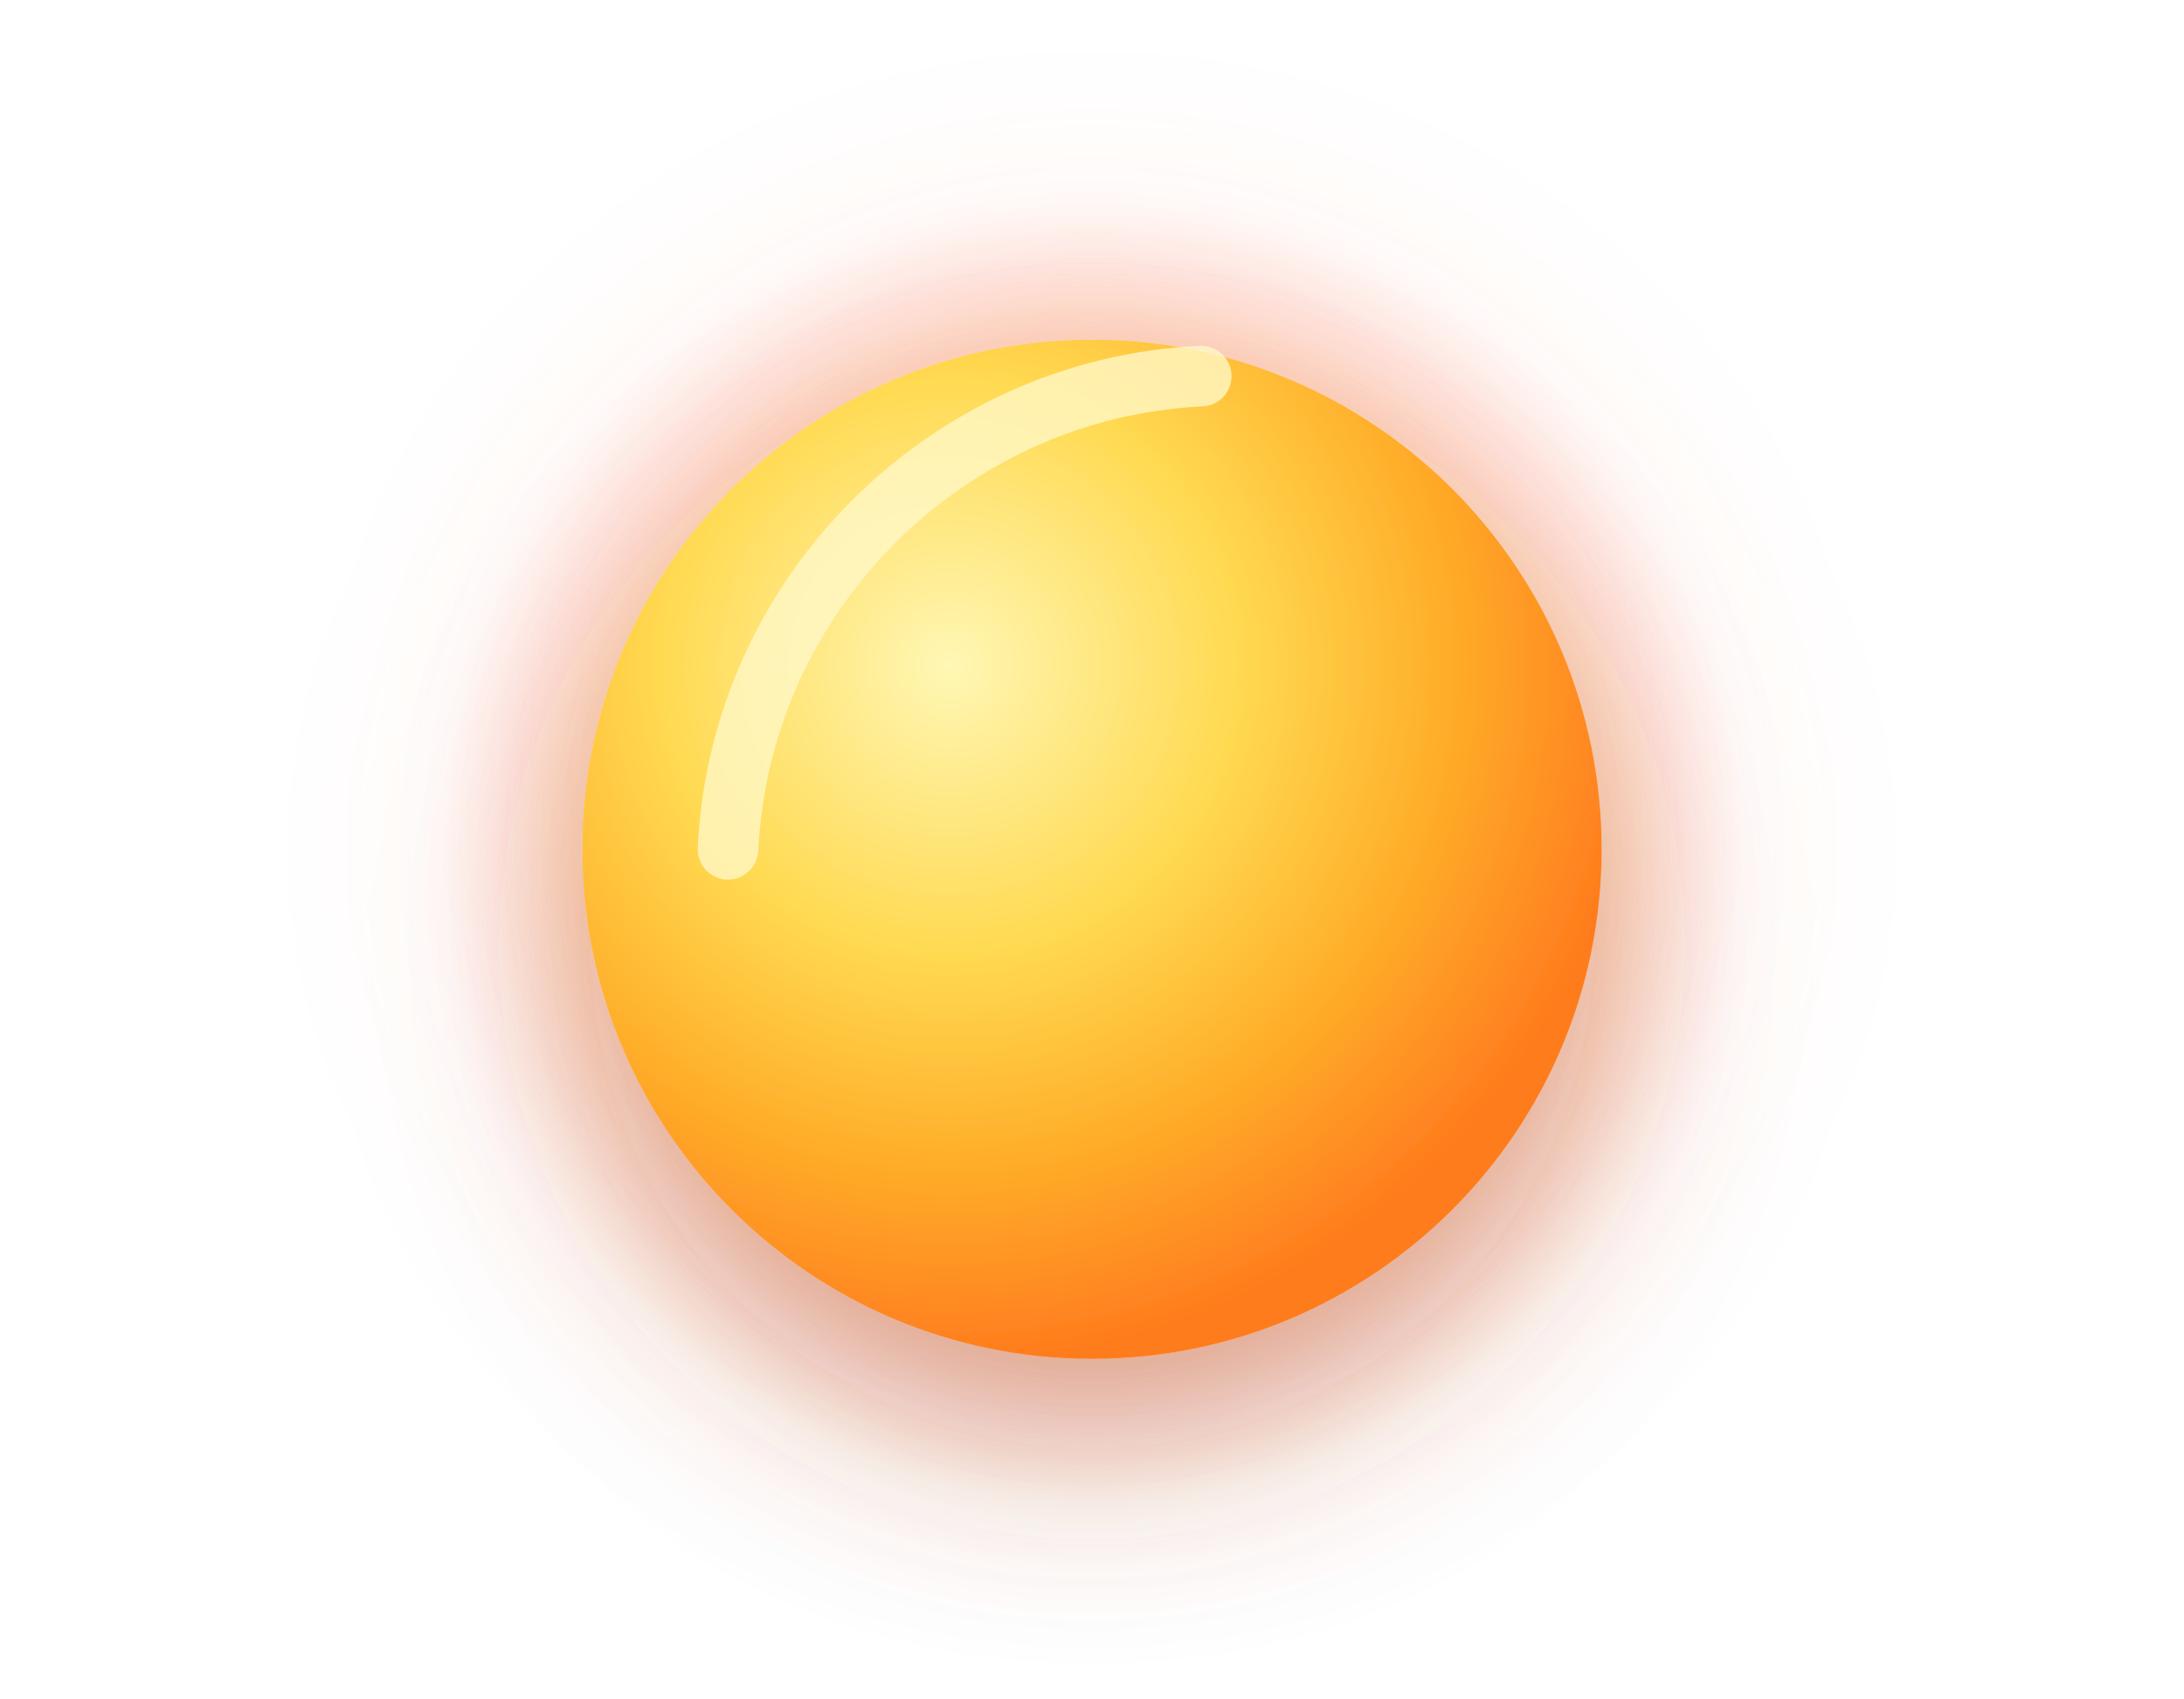
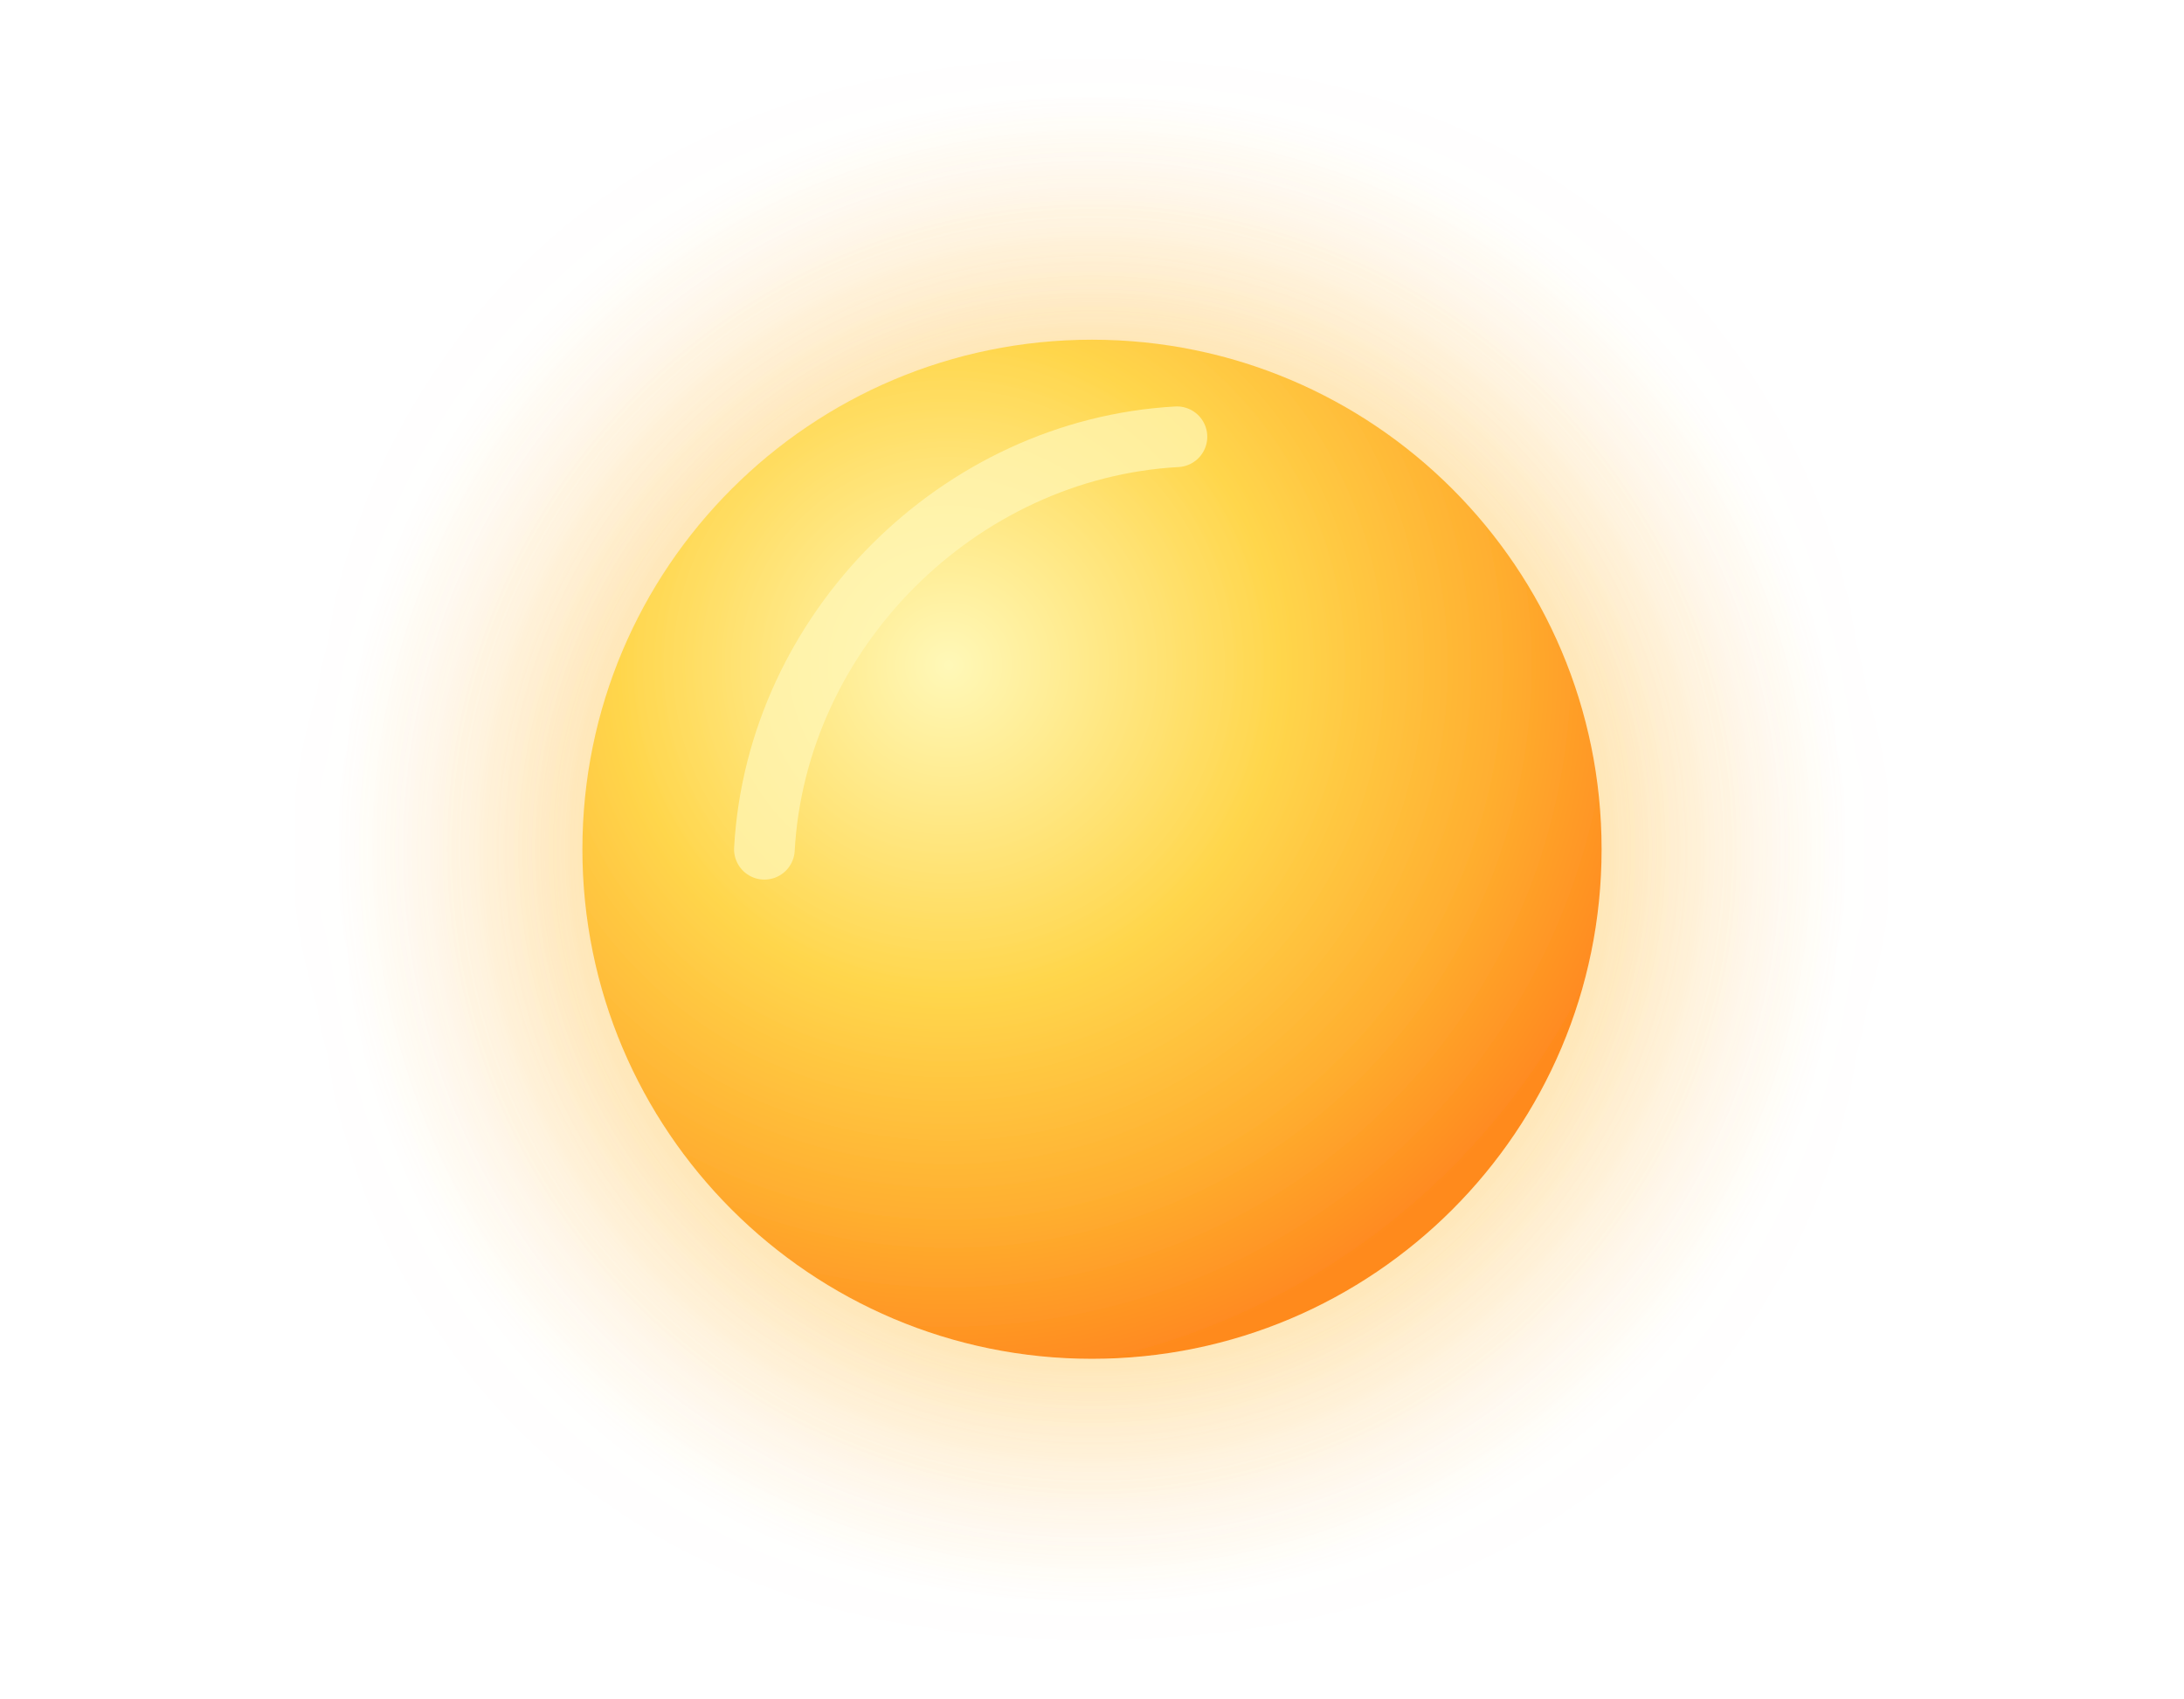
<svg xmlns="http://www.w3.org/2000/svg" viewBox="0 0 180 140" role="img" aria-label="Sunny">
  <defs>
-     <radialGradient id="sun-core" cx="36%" cy="32%" r="68%">
-       <stop offset="0" stop-color="#fff7b5" />
-       <stop offset="0.42" stop-color="#ffd950" />
-       <stop offset="0.72" stop-color="#ffad29" />
-       <stop offset="1" stop-color="#ff7c1e" />
+     <radialGradient id="sun" cx="36%" cy="32%" r="70%">
+       <stop offset="0" stop-color="#fff8b8" />
+       <stop offset="0.46" stop-color="#ffd64c" />
+       <stop offset="0.78" stop-color="#ffae2f" />
+       <stop offset="1" stop-color="#ff8a1f" />
    </radialGradient>
-     <radialGradient id="sun-shine" cx="50%" cy="50%" r="50%">
-       <stop offset="0.42" stop-color="#ffca33" stop-opacity="0" />
-       <stop offset="0.64" stop-color="#ff9a34" stop-opacity="0.34" />
-       <stop offset="1" stop-color="#ff5e67" stop-opacity="0" />
+     <radialGradient id="halo" cx="50%" cy="50%" r="50%">
+       <stop offset="0.45" stop-color="#ffd34c" stop-opacity="0.38" />
+       <stop offset="0.73" stop-color="#ffb23f" stop-opacity="0.18" />
+       <stop offset="1" stop-color="#ffb23f" stop-opacity="0" />
    </radialGradient>
-     <linearGradient id="highlight" x1="44" y1="34" x2="91" y2="89">
-       <stop offset="0" stop-color="#fff7c8" stop-opacity="0.95" />
-       <stop offset="1" stop-color="#fff7c8" stop-opacity="0" />
-     </linearGradient>
-     <filter id="soft-glow" x="-70%" y="-70%" width="240%" height="240%">
-       <feGaussianBlur in="SourceGraphic" stdDeviation="8" result="blur" />
-       <feColorMatrix in="blur" values="1 0 0 0 1 0 0.62 0 0 0.24 0 0 0.18 0 0 0 0.72 0" />
-       <feMerge>
-         <feMergeNode />
-         <feMergeNode in="SourceGraphic" />
-       </feMerge>
-     </filter>
-     <filter id="shadow" x="-30%" y="-30%" width="160%" height="160%">
-       <feDropShadow dx="0" dy="8" stdDeviation="8" flood-color="#8a3f17" flood-opacity="0.28" />
+     <filter id="shadow" x="-50%" y="-60%" width="200%" height="220%">
+       <feDropShadow dx="0" dy="11" stdDeviation="10" flood-color="#9b5a12" flood-opacity="0.26" />
+       <feDropShadow dx="0" dy="0" stdDeviation="10" flood-color="#ffcf55" flood-opacity="0.5" />
    </filter>
  </defs>
-   <circle cx="90" cy="70" r="54" fill="url(#sun-shine)" filter="url(#soft-glow)" />
-   <circle cx="90" cy="70" r="42" fill="url(#sun-core)" filter="url(#shadow)" />
-   <path d="M60 70c1-21 18-38 39-39" fill="none" stroke="url(#highlight)" stroke-width="5" stroke-linecap="round" opacity="0.82" />
+   <circle cx="90" cy="70" r="62" fill="url(#halo)" />
+   <circle cx="90" cy="70" r="42" fill="url(#sun)" filter="url(#shadow)" />
+   <path d="M63 70c1-18 16-33 34-34" fill="none" stroke="#fff7b8" stroke-width="5" stroke-linecap="round" opacity="0.72" />
</svg>
